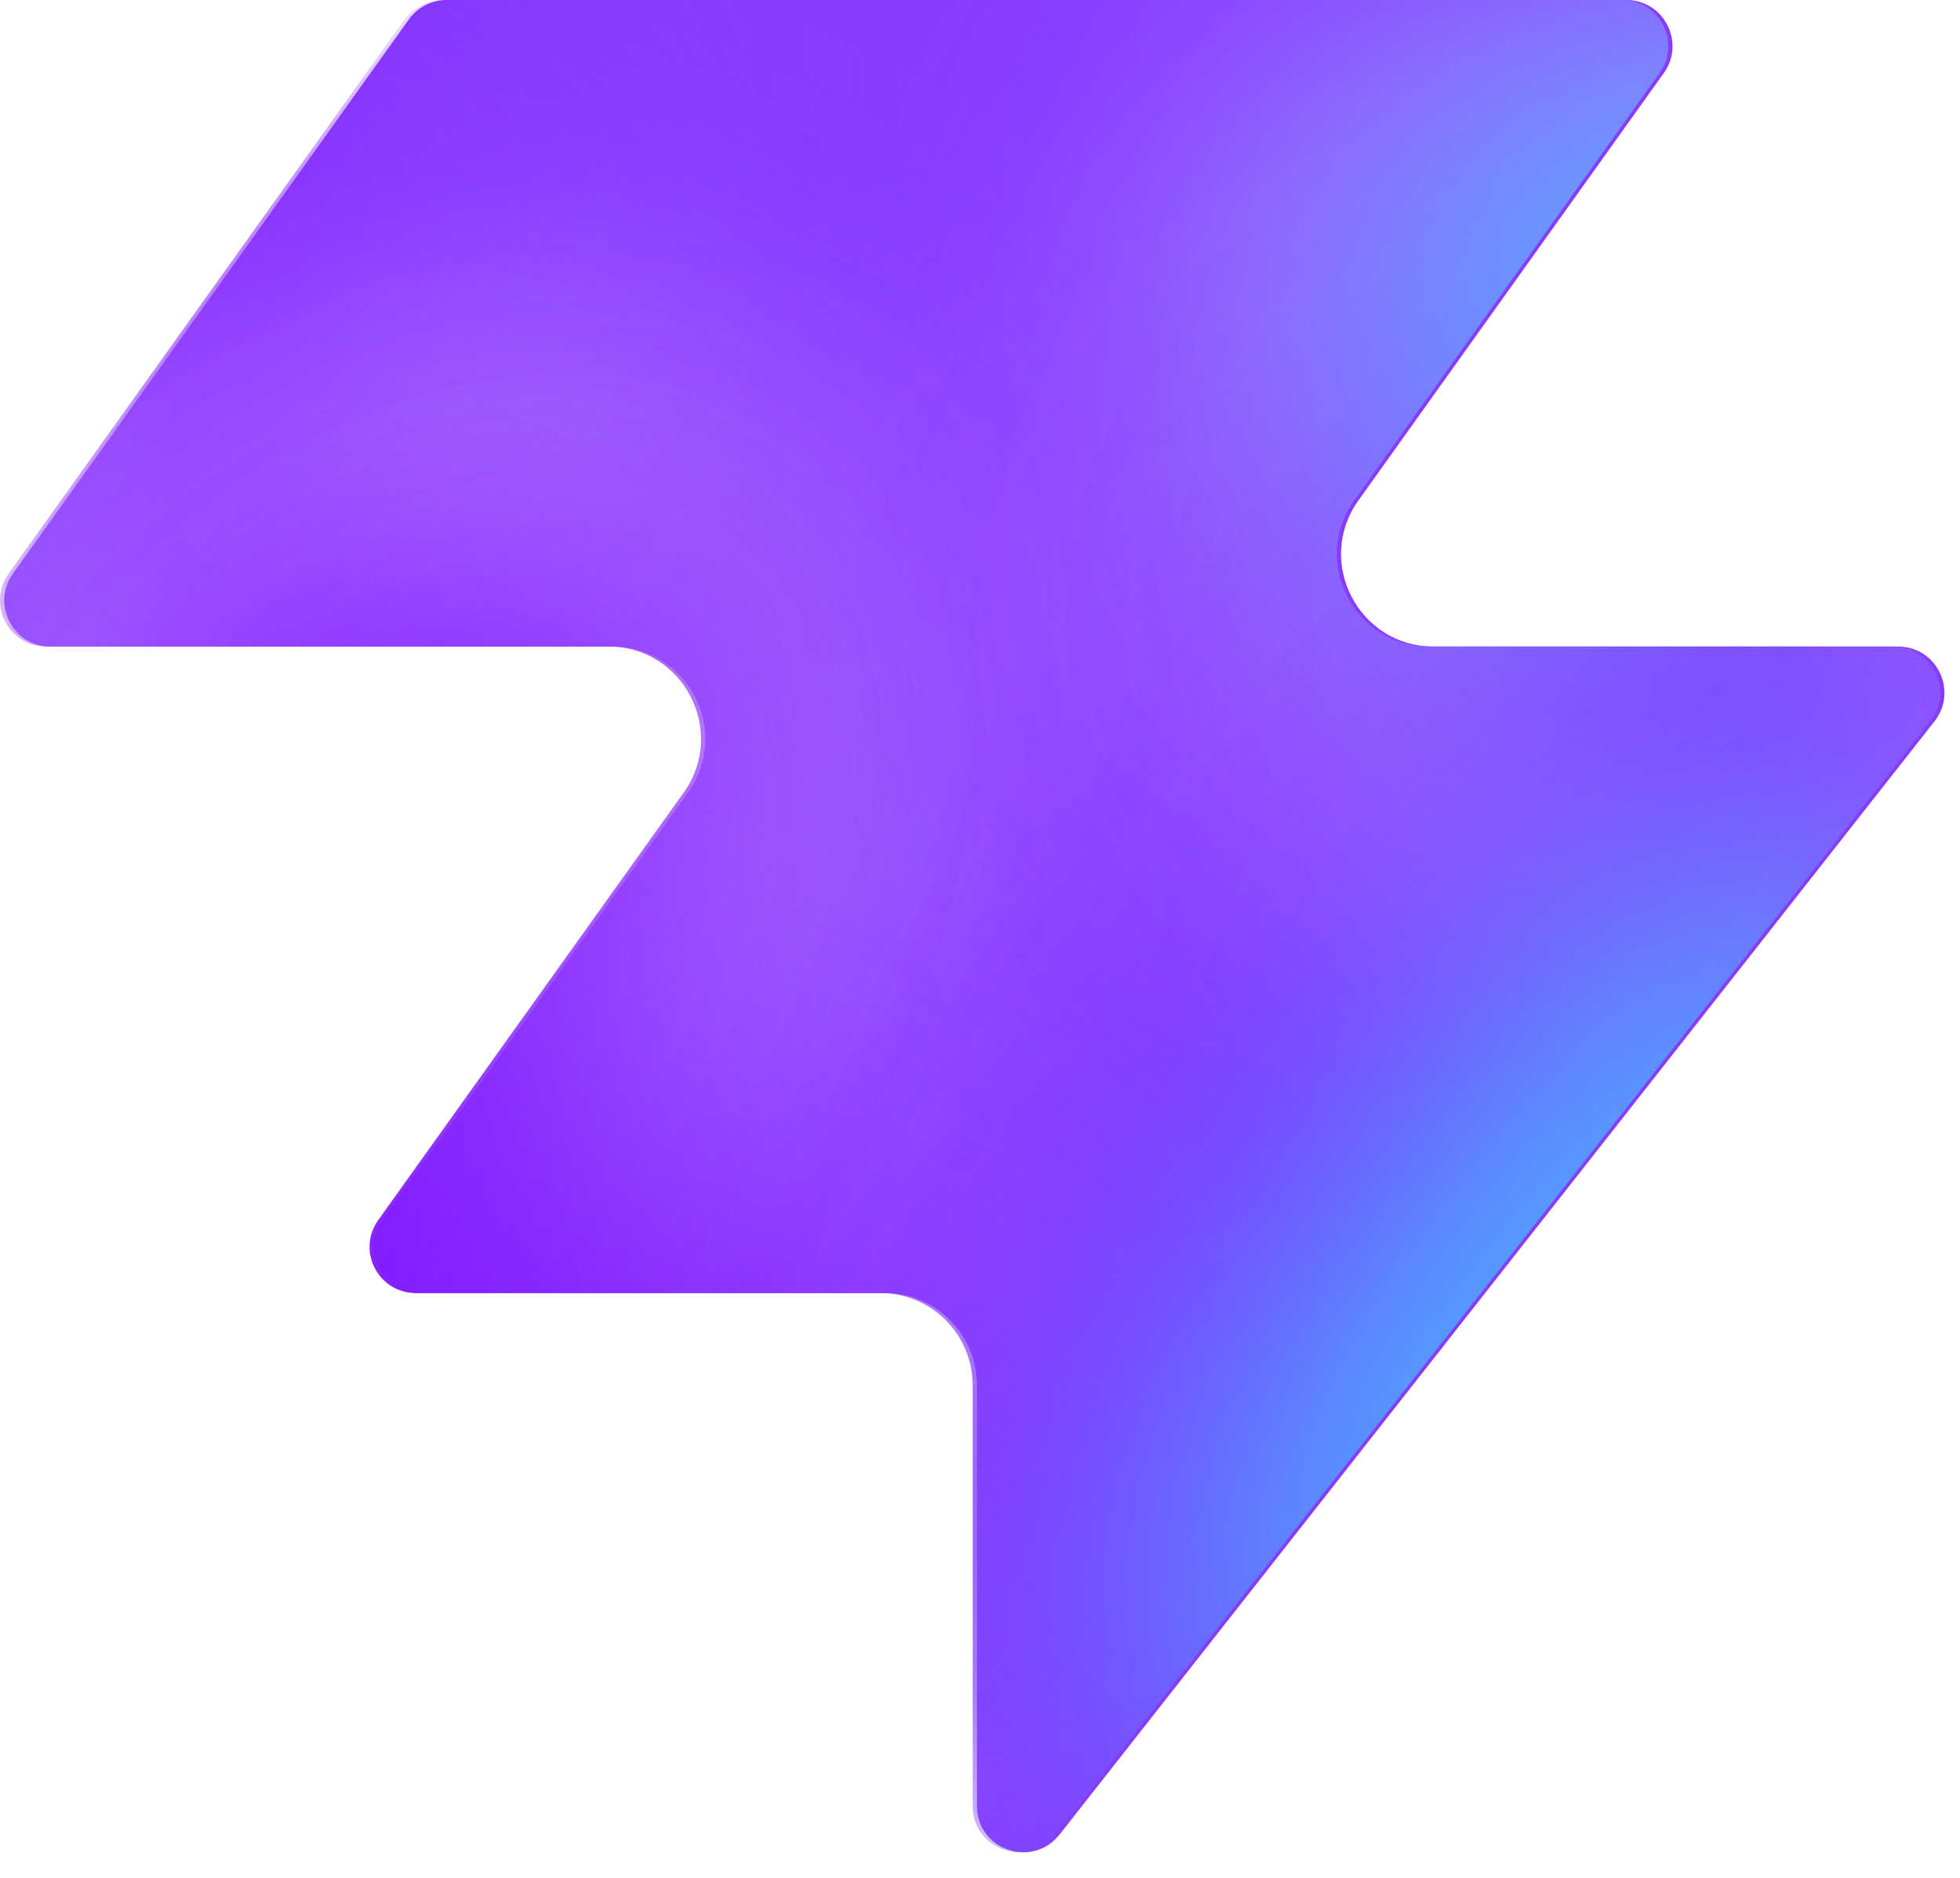
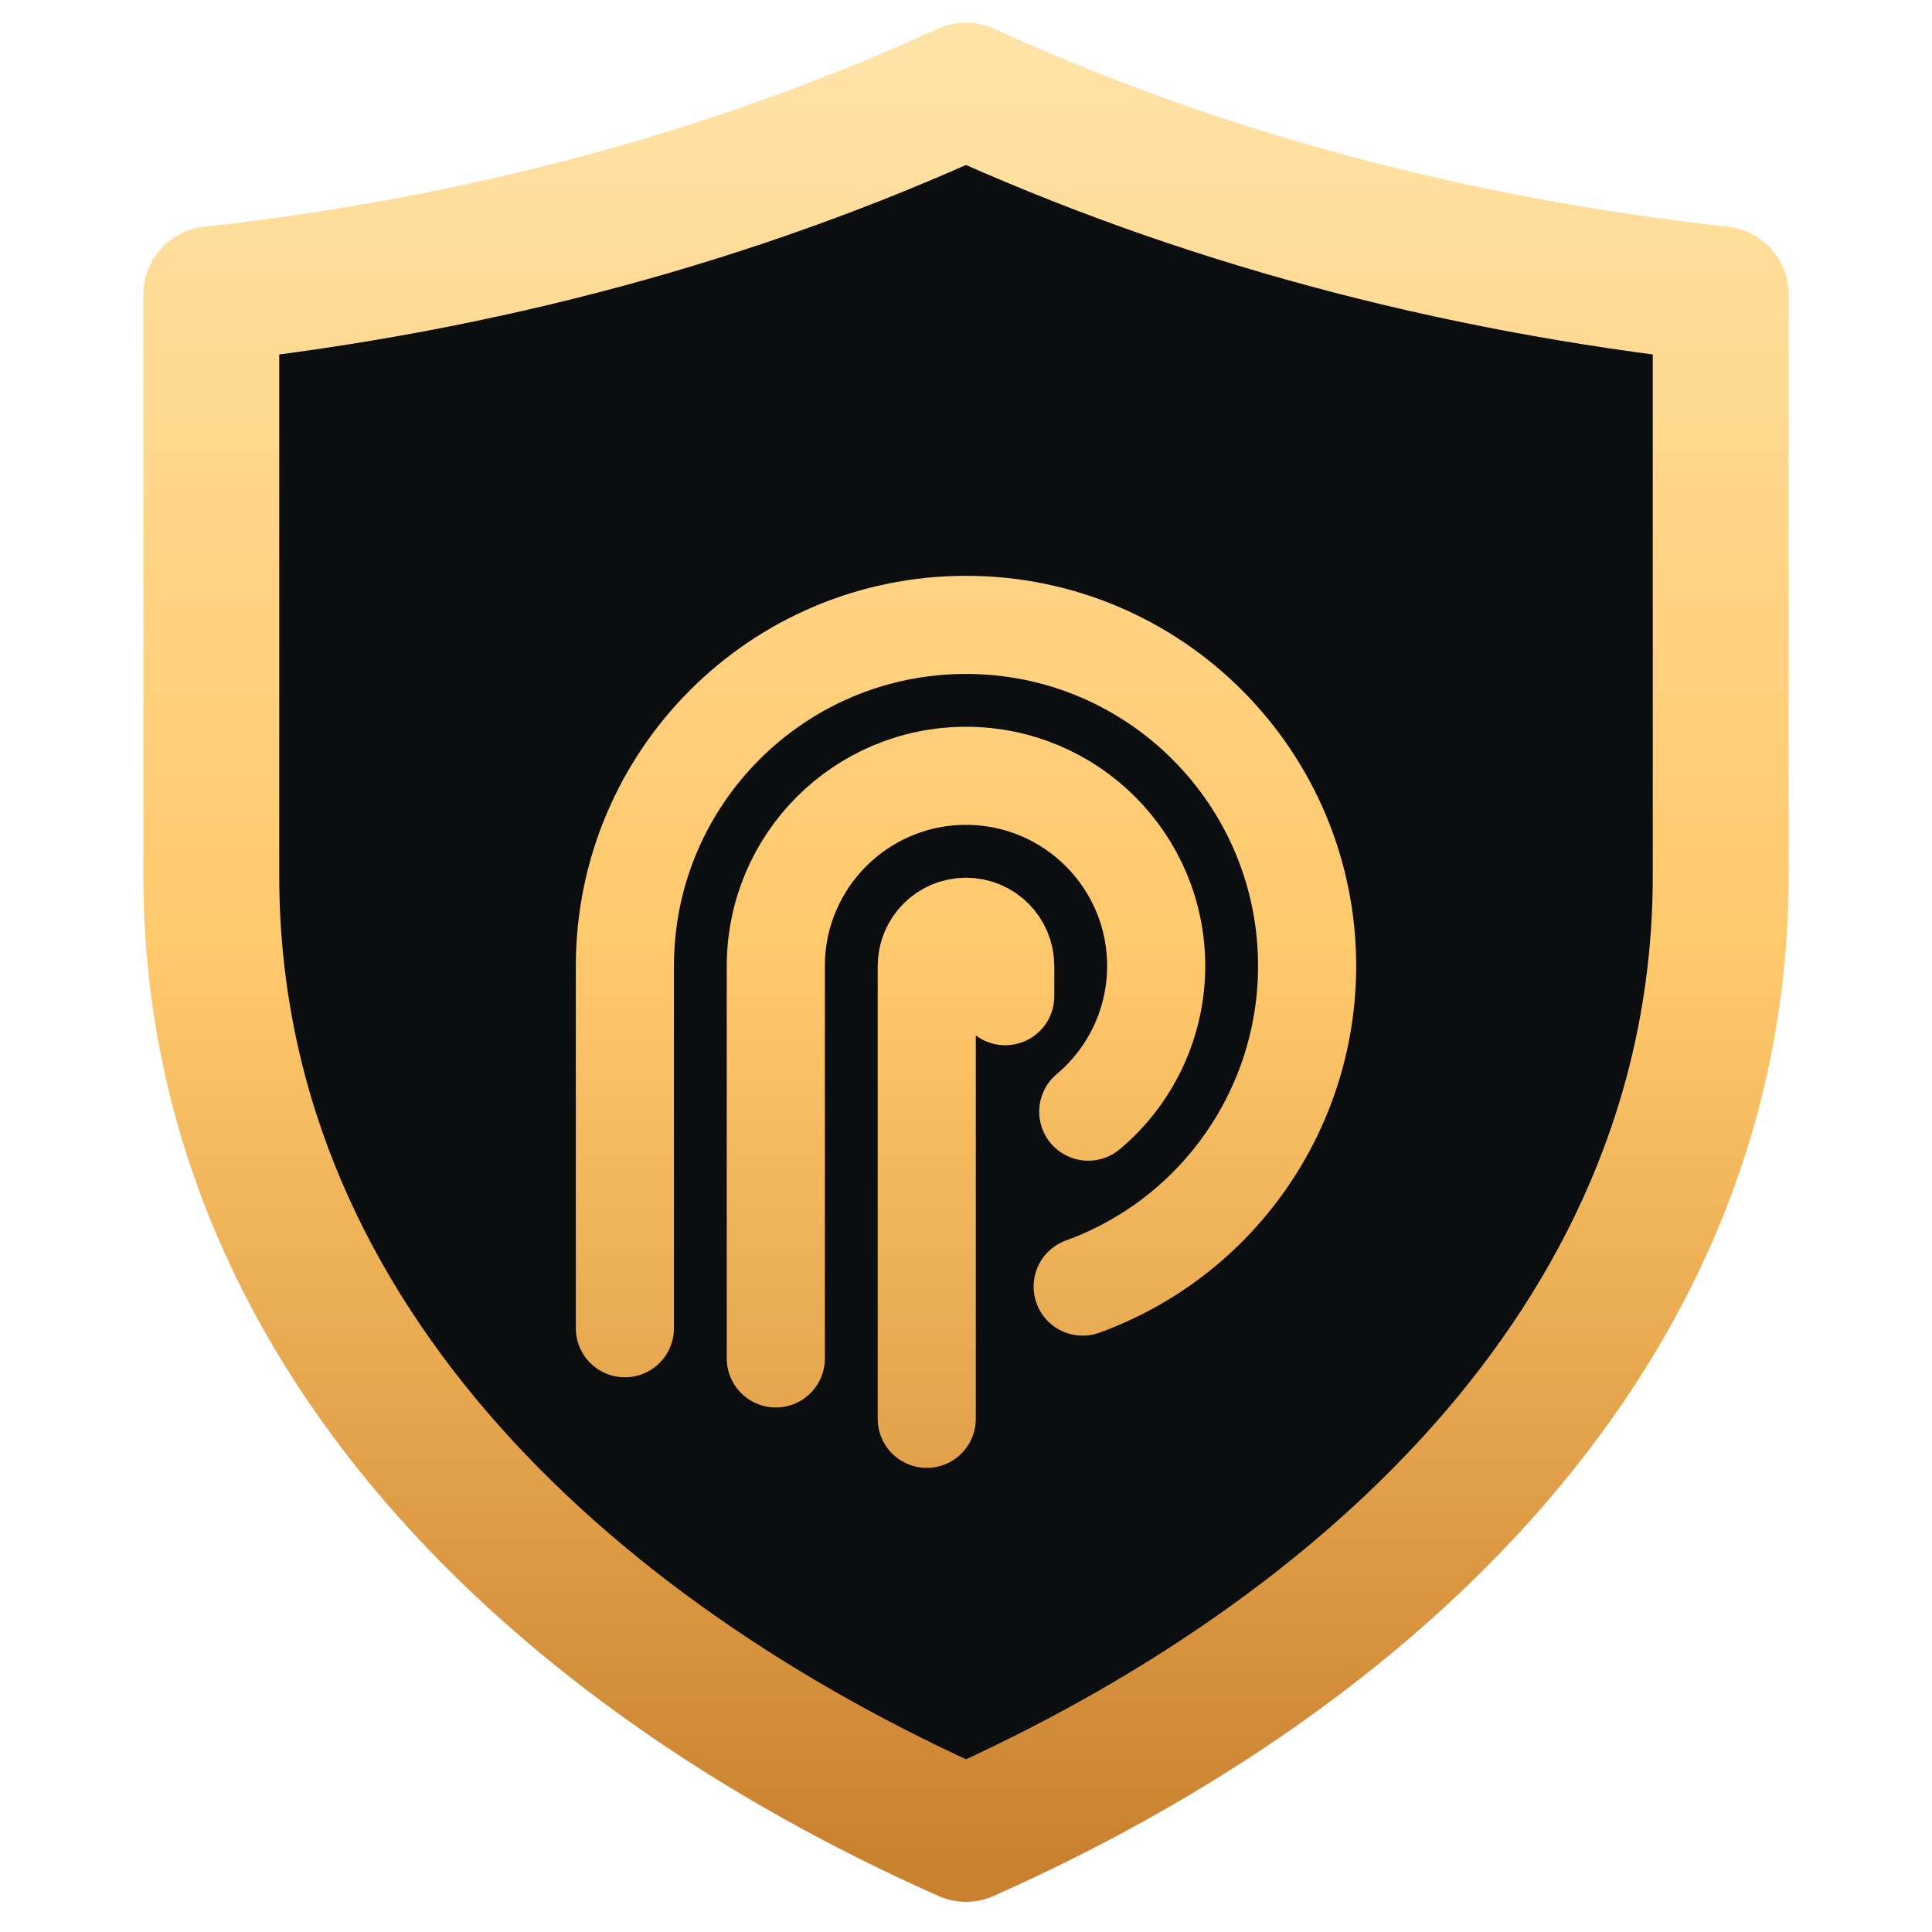
- <svg xmlns="http://www.w3.org/2000/svg" width="48" height="46" fill="none" viewBox="0 0 48 46">
-   <path fill="#863bff" d="M25.946 44.938c-.664.845-2.021.375-2.021-.698V33.937a2.26 2.26 0 0 0-2.262-2.262H10.287c-.92 0-1.456-1.04-.92-1.788l7.48-10.471c1.07-1.497 0-3.578-1.842-3.578H1.237c-.92 0-1.456-1.04-.92-1.788L10.013.474c.214-.297.556-.474.92-.474h28.894c.92 0 1.456 1.04.92 1.788l-7.48 10.471c-1.07 1.498 0 3.579 1.842 3.579h11.377c.943 0 1.473 1.088.89 1.83L25.947 44.94z" style="fill:#863bff;fill:color(display-p3 .525 .23 1);fill-opacity:1" />
-   <mask id="a" width="48" height="46" x="0" y="0" maskUnits="userSpaceOnUse" style="mask-type:alpha">
-     <path fill="#000" d="M25.842 44.938c-.664.844-2.021.375-2.021-.698V33.937a2.26 2.26 0 0 0-2.262-2.262H10.183c-.92 0-1.456-1.04-.92-1.788l7.48-10.471c1.07-1.498 0-3.579-1.842-3.579H1.133c-.92 0-1.456-1.04-.92-1.787L9.91.473c.214-.297.556-.474.92-.474h28.894c.92 0 1.456 1.04.92 1.788l-7.48 10.471c-1.07 1.498 0 3.578 1.842 3.578h11.377c.943 0 1.473 1.088.89 1.832L25.843 44.94z" style="fill:#000;fill-opacity:1" />
-   </mask>
-   <g mask="url(#a)">
-     <g filter="url(#b)">
-       <ellipse cx="5.508" cy="14.704" fill="#ede6ff" rx="5.508" ry="14.704" style="fill:#ede6ff;fill:color(display-p3 .927 .903 1);fill-opacity:1" transform="matrix(.00324 1 1 -.00324 -4.47 31.516)" />
-     </g>
-     <g filter="url(#c)">
-       <ellipse cx="10.399" cy="29.851" fill="#ede6ff" rx="10.399" ry="29.851" style="fill:#ede6ff;fill:color(display-p3 .927 .903 1);fill-opacity:1" transform="matrix(.00324 1 1 -.00324 -39.328 7.883)" />
-     </g>
-     <g filter="url(#d)">
-       <ellipse cx="5.508" cy="30.487" fill="#7e14ff" rx="5.508" ry="30.487" style="fill:#7e14ff;fill:color(display-p3 .492 .077 1);fill-opacity:1" transform="rotate(89.814 -25.913 -14.639)scale(1 -1)" />
-     </g>
-     <g filter="url(#e)">
-       <ellipse cx="5.508" cy="30.599" fill="#7e14ff" rx="5.508" ry="30.599" style="fill:#7e14ff;fill:color(display-p3 .492 .077 1);fill-opacity:1" transform="rotate(89.814 -32.644 -3.334)scale(1 -1)" />
-     </g>
-     <g filter="url(#f)">
-       <ellipse cx="5.508" cy="30.599" fill="#7e14ff" rx="5.508" ry="30.599" style="fill:#7e14ff;fill:color(display-p3 .492 .077 1);fill-opacity:1" transform="matrix(.00324 1 1 -.00324 -34.34 30.47)" />
-     </g>
-     <g filter="url(#g)">
-       <ellipse cx="14.072" cy="22.078" fill="#ede6ff" rx="14.072" ry="22.078" style="fill:#ede6ff;fill:color(display-p3 .927 .903 1);fill-opacity:1" transform="rotate(93.35 24.506 48.493)scale(-1 1)" />
-     </g>
-     <g filter="url(#h)">
-       <ellipse cx="3.47" cy="21.501" fill="#7e14ff" rx="3.47" ry="21.501" style="fill:#7e14ff;fill:color(display-p3 .492 .077 1);fill-opacity:1" transform="rotate(89.009 28.708 47.59)scale(-1 1)" />
-     </g>
-     <g filter="url(#i)">
-       <ellipse cx="3.47" cy="21.501" fill="#7e14ff" rx="3.47" ry="21.501" style="fill:#7e14ff;fill:color(display-p3 .492 .077 1);fill-opacity:1" transform="rotate(89.009 28.708 47.59)scale(-1 1)" />
-     </g>
-     <g filter="url(#j)">
-       <ellipse cx=".387" cy="8.972" fill="#7e14ff" rx="4.407" ry="29.108" style="fill:#7e14ff;fill:color(display-p3 .492 .077 1);fill-opacity:1" transform="rotate(39.51 .387 8.972)" />
-     </g>
-     <g filter="url(#k)">
-       <ellipse cx="47.523" cy="-6.092" fill="#7e14ff" rx="4.407" ry="29.108" style="fill:#7e14ff;fill:color(display-p3 .492 .077 1);fill-opacity:1" transform="rotate(37.892 47.523 -6.092)" />
-     </g>
-     <g filter="url(#l)">
-       <ellipse cx="41.412" cy="6.333" fill="#47bfff" rx="5.971" ry="9.665" style="fill:#47bfff;fill:color(display-p3 .28 .748 1);fill-opacity:1" transform="rotate(37.892 41.412 6.333)" />
-     </g>
-     <g filter="url(#m)">
-       <ellipse cx="-1.879" cy="38.332" fill="#7e14ff" rx="4.407" ry="29.108" style="fill:#7e14ff;fill:color(display-p3 .492 .077 1);fill-opacity:1" transform="rotate(37.892 -1.88 38.332)" />
-     </g>
-     <g filter="url(#n)">
-       <ellipse cx="-1.879" cy="38.332" fill="#7e14ff" rx="4.407" ry="29.108" style="fill:#7e14ff;fill:color(display-p3 .492 .077 1);fill-opacity:1" transform="rotate(37.892 -1.88 38.332)" />
-     </g>
-     <g filter="url(#o)">
-       <ellipse cx="35.651" cy="29.907" fill="#7e14ff" rx="4.407" ry="29.108" style="fill:#7e14ff;fill:color(display-p3 .492 .077 1);fill-opacity:1" transform="rotate(37.892 35.651 29.907)" />
-     </g>
-     <g filter="url(#p)">
-       <ellipse cx="38.418" cy="32.4" fill="#47bfff" rx="5.971" ry="15.297" style="fill:#47bfff;fill:color(display-p3 .28 .748 1);fill-opacity:1" transform="rotate(37.892 38.418 32.4)" />
-     </g>
+ <svg xmlns="http://www.w3.org/2000/svg" viewBox="0 0 128 128" width="128" height="128" fill="none">
+   <defs>
+     <linearGradient id="favicon-gradient" gradientUnits="userSpaceOnUse" x1="0" y1="4" x2="0" y2="124">
+       <stop offset="0" stop-color="#FFE2A6" />
+       <stop offset="0.5" stop-color="#FFC86B" />
+       <stop offset="1" stop-color="#C9802F" />
+     </linearGradient>
+   </defs>
+   <path fill="#0B0D0F" stroke="url(#favicon-gradient)" stroke-width="9" stroke-linejoin="round" d="M64 6Q41 16.5 14 19.5V58C14 88 37 109.5 64 121.5C91 109.5 114 88 114 58V19.5Q87 16.5 64 6Z" />
+   <g stroke="url(#favicon-gradient)" stroke-width="6.5" stroke-linecap="round" stroke-linejoin="round">
+     <path d="M61.4 94V64A2.6 2.6 0 0 1 66.6 64V66" />
+     <path d="M51.4 90V64A12.6 12.6 0 0 1 76.6 64A12.6 12.6 0 0 1 72.1 73.65" />
+     <path d="M41.4 88V64A22.6 22.6 0 0 1 86.6 64A22.6 22.6 0 0 1 71.73 85.24" />
  </g>
-   <defs>
-     <filter id="b" width="60.045" height="41.654" x="-19.77" y="16.149" color-interpolation-filters="sRGB" filterUnits="userSpaceOnUse">
-       <feFlood flood-opacity="0" result="BackgroundImageFix" />
-       <feBlend in="SourceGraphic" in2="BackgroundImageFix" result="shape" />
-       <feGaussianBlur result="effect1_foregroundBlur_2002_17158" stdDeviation="7.659" />
-     </filter>
-     <filter id="c" width="90.34" height="51.437" x="-54.613" y="-7.533" color-interpolation-filters="sRGB" filterUnits="userSpaceOnUse">
-       <feFlood flood-opacity="0" result="BackgroundImageFix" />
-       <feBlend in="SourceGraphic" in2="BackgroundImageFix" result="shape" />
-       <feGaussianBlur result="effect1_foregroundBlur_2002_17158" stdDeviation="7.659" />
-     </filter>
-     <filter id="d" width="79.355" height="29.4" x="-49.64" y="2.03" color-interpolation-filters="sRGB" filterUnits="userSpaceOnUse">
-       <feFlood flood-opacity="0" result="BackgroundImageFix" />
-       <feBlend in="SourceGraphic" in2="BackgroundImageFix" result="shape" />
-       <feGaussianBlur result="effect1_foregroundBlur_2002_17158" stdDeviation="4.596" />
-     </filter>
-     <filter id="e" width="79.579" height="29.4" x="-45.045" y="20.029" color-interpolation-filters="sRGB" filterUnits="userSpaceOnUse">
-       <feFlood flood-opacity="0" result="BackgroundImageFix" />
-       <feBlend in="SourceGraphic" in2="BackgroundImageFix" result="shape" />
-       <feGaussianBlur result="effect1_foregroundBlur_2002_17158" stdDeviation="4.596" />
-     </filter>
-     <filter id="f" width="79.579" height="29.4" x="-43.513" y="21.178" color-interpolation-filters="sRGB" filterUnits="userSpaceOnUse">
-       <feFlood flood-opacity="0" result="BackgroundImageFix" />
-       <feBlend in="SourceGraphic" in2="BackgroundImageFix" result="shape" />
-       <feGaussianBlur result="effect1_foregroundBlur_2002_17158" stdDeviation="4.596" />
-     </filter>
-     <filter id="g" width="74.749" height="58.852" x="15.756" y="-17.901" color-interpolation-filters="sRGB" filterUnits="userSpaceOnUse">
-       <feFlood flood-opacity="0" result="BackgroundImageFix" />
-       <feBlend in="SourceGraphic" in2="BackgroundImageFix" result="shape" />
-       <feGaussianBlur result="effect1_foregroundBlur_2002_17158" stdDeviation="7.659" />
-     </filter>
-     <filter id="h" width="61.377" height="25.362" x="23.548" y="2.284" color-interpolation-filters="sRGB" filterUnits="userSpaceOnUse">
-       <feFlood flood-opacity="0" result="BackgroundImageFix" />
-       <feBlend in="SourceGraphic" in2="BackgroundImageFix" result="shape" />
-       <feGaussianBlur result="effect1_foregroundBlur_2002_17158" stdDeviation="4.596" />
-     </filter>
-     <filter id="i" width="61.377" height="25.362" x="23.548" y="2.284" color-interpolation-filters="sRGB" filterUnits="userSpaceOnUse">
-       <feFlood flood-opacity="0" result="BackgroundImageFix" />
-       <feBlend in="SourceGraphic" in2="BackgroundImageFix" result="shape" />
-       <feGaussianBlur result="effect1_foregroundBlur_2002_17158" stdDeviation="4.596" />
-     </filter>
-     <filter id="j" width="56.045" height="63.649" x="-27.636" y="-22.853" color-interpolation-filters="sRGB" filterUnits="userSpaceOnUse">
-       <feFlood flood-opacity="0" result="BackgroundImageFix" />
-       <feBlend in="SourceGraphic" in2="BackgroundImageFix" result="shape" />
-       <feGaussianBlur result="effect1_foregroundBlur_2002_17158" stdDeviation="4.596" />
-     </filter>
-     <filter id="k" width="54.814" height="64.646" x="20.116" y="-38.415" color-interpolation-filters="sRGB" filterUnits="userSpaceOnUse">
-       <feFlood flood-opacity="0" result="BackgroundImageFix" />
-       <feBlend in="SourceGraphic" in2="BackgroundImageFix" result="shape" />
-       <feGaussianBlur result="effect1_foregroundBlur_2002_17158" stdDeviation="4.596" />
-     </filter>
-     <filter id="l" width="33.541" height="35.313" x="24.641" y="-11.323" color-interpolation-filters="sRGB" filterUnits="userSpaceOnUse">
-       <feFlood flood-opacity="0" result="BackgroundImageFix" />
-       <feBlend in="SourceGraphic" in2="BackgroundImageFix" result="shape" />
-       <feGaussianBlur result="effect1_foregroundBlur_2002_17158" stdDeviation="4.596" />
-     </filter>
-     <filter id="m" width="54.814" height="64.646" x="-29.286" y="6.009" color-interpolation-filters="sRGB" filterUnits="userSpaceOnUse">
-       <feFlood flood-opacity="0" result="BackgroundImageFix" />
-       <feBlend in="SourceGraphic" in2="BackgroundImageFix" result="shape" />
-       <feGaussianBlur result="effect1_foregroundBlur_2002_17158" stdDeviation="4.596" />
-     </filter>
-     <filter id="n" width="54.814" height="64.646" x="-29.286" y="6.009" color-interpolation-filters="sRGB" filterUnits="userSpaceOnUse">
-       <feFlood flood-opacity="0" result="BackgroundImageFix" />
-       <feBlend in="SourceGraphic" in2="BackgroundImageFix" result="shape" />
-       <feGaussianBlur result="effect1_foregroundBlur_2002_17158" stdDeviation="4.596" />
-     </filter>
-     <filter id="o" width="54.814" height="64.646" x="8.244" y="-2.416" color-interpolation-filters="sRGB" filterUnits="userSpaceOnUse">
-       <feFlood flood-opacity="0" result="BackgroundImageFix" />
-       <feBlend in="SourceGraphic" in2="BackgroundImageFix" result="shape" />
-       <feGaussianBlur result="effect1_foregroundBlur_2002_17158" stdDeviation="4.596" />
-     </filter>
-     <filter id="p" width="39.409" height="43.623" x="18.713" y="10.588" color-interpolation-filters="sRGB" filterUnits="userSpaceOnUse">
-       <feFlood flood-opacity="0" result="BackgroundImageFix" />
-       <feBlend in="SourceGraphic" in2="BackgroundImageFix" result="shape" />
-       <feGaussianBlur result="effect1_foregroundBlur_2002_17158" stdDeviation="4.596" />
-     </filter>
-   </defs>
</svg>
